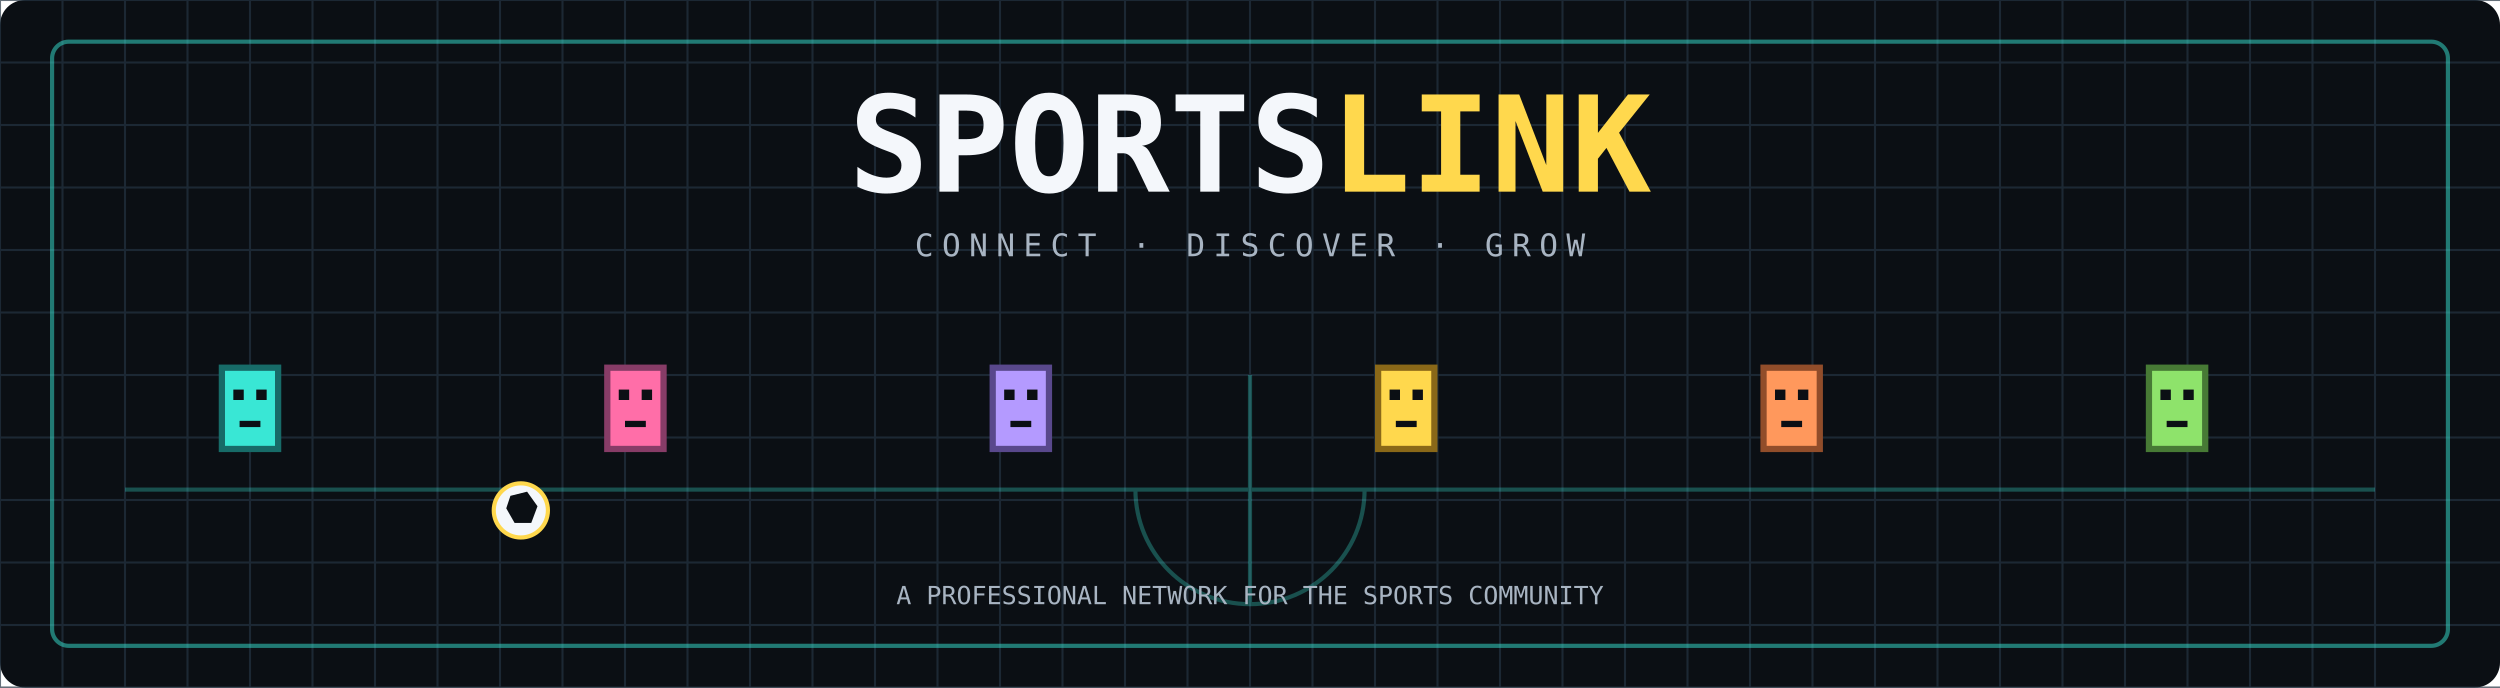
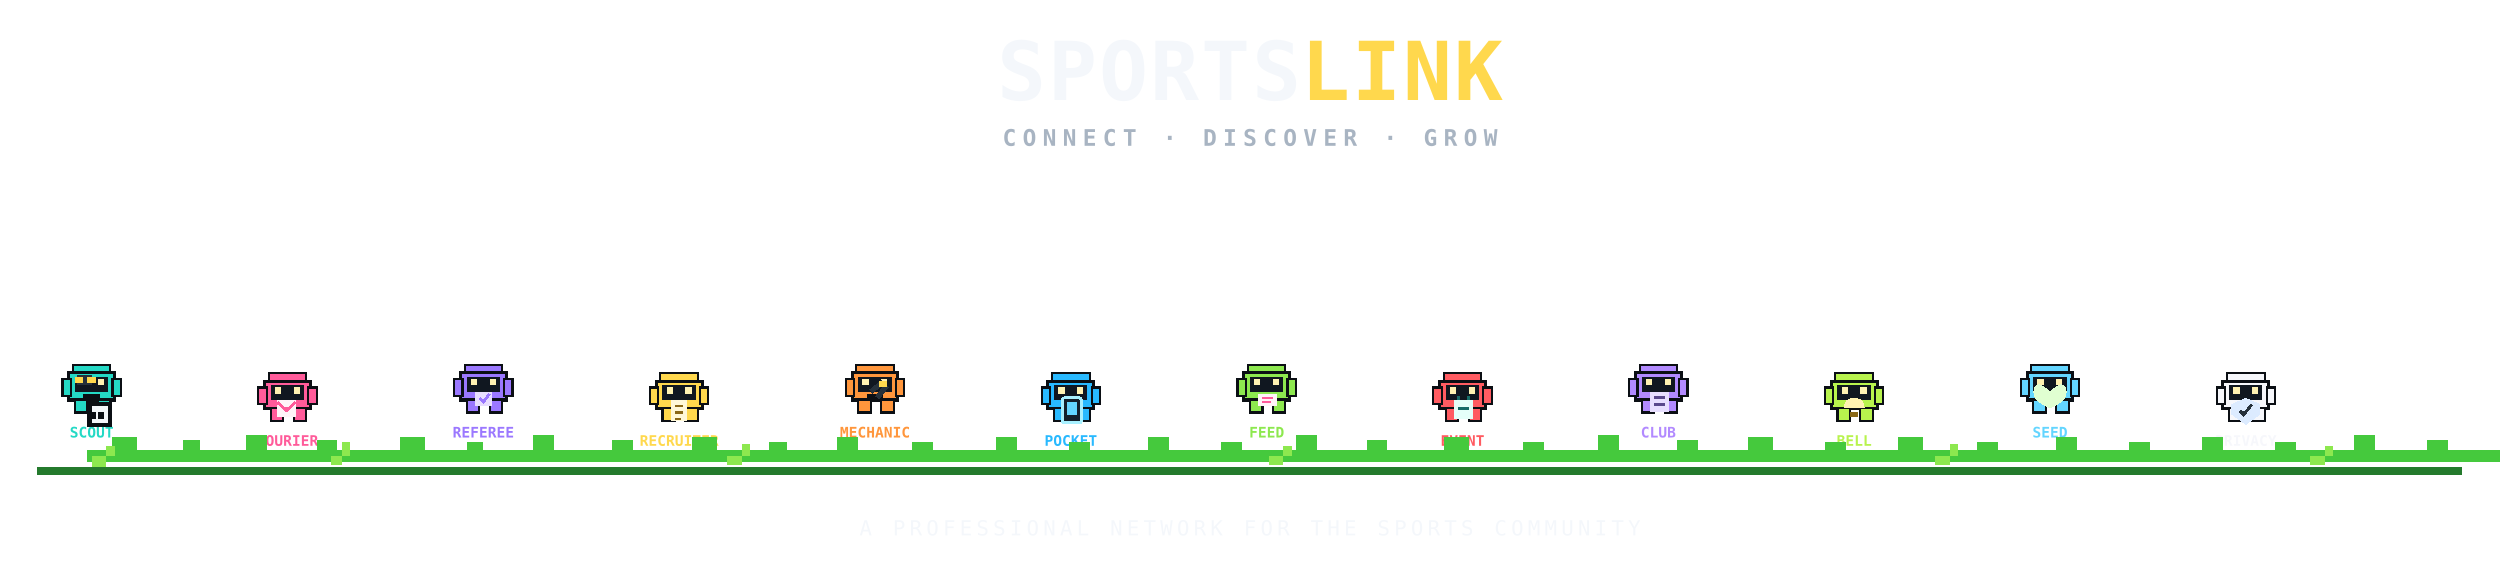
- <svg xmlns="http://www.w3.org/2000/svg" viewBox="0 0 1200 330" role="img" aria-labelledby="t d">
+ <svg xmlns="http://www.w3.org/2000/svg" viewBox="0 0 1200 270" role="img" aria-labelledby="title desc">
  <defs>
-     <style>@keyframes run{0%,100%{transform:translateY(0)}50%{transform:translateY(-7px)}}@keyframes ball{0%,100%{transform:translate(0,0)}50%{transform:translate(130px,-32px)}}@keyframes pulse{0%,100%{opacity:.65}50%{opacity:1}}.bot{animation:run 1s steps(3,end) infinite}.ball{animation:ball 1.5s ease-in-out infinite}.word{animation:pulse 2s ease-in-out infinite}@media(prefers-reduced-motion:reduce){*{animation:none!important}}</style>
+     <style>@media(prefers-reduced-motion:reduce){animateTransform{display:none}}</style>
  </defs>
-   <rect width="1200" height="330" rx="12" fill="#0b0f14" />
-   <g stroke="#243342" stroke-width="1" opacity=".7">
-     <path d="M0 0V330" />
-     <path d="M30 0V330" />
-     <path d="M60 0V330" />
-     <path d="M90 0V330" />
-     <path d="M120 0V330" />
-     <path d="M150 0V330" />
-     <path d="M180 0V330" />
-     <path d="M210 0V330" />
-     <path d="M240 0V330" />
-     <path d="M270 0V330" />
-     <path d="M300 0V330" />
-     <path d="M330 0V330" />
-     <path d="M360 0V330" />
-     <path d="M390 0V330" />
-     <path d="M420 0V330" />
-     <path d="M450 0V330" />
-     <path d="M480 0V330" />
-     <path d="M510 0V330" />
-     <path d="M540 0V330" />
-     <path d="M570 0V330" />
-     <path d="M600 0V330" />
-     <path d="M630 0V330" />
-     <path d="M660 0V330" />
-     <path d="M690 0V330" />
-     <path d="M720 0V330" />
-     <path d="M750 0V330" />
-     <path d="M780 0V330" />
-     <path d="M810 0V330" />
-     <path d="M840 0V330" />
-     <path d="M870 0V330" />
-     <path d="M900 0V330" />
-     <path d="M930 0V330" />
-     <path d="M960 0V330" />
-     <path d="M990 0V330" />
-     <path d="M1020 0V330" />
-     <path d="M1050 0V330" />
-     <path d="M1080 0V330" />
-     <path d="M1110 0V330" />
-     <path d="M1140 0V330" />
-     <path d="M0 0H1200" />
-     <path d="M0 30H1200" />
-     <path d="M0 60H1200" />
-     <path d="M0 90H1200" />
-     <path d="M0 120H1200" />
-     <path d="M0 150H1200" />
-     <path d="M0 180H1200" />
-     <path d="M0 210H1200" />
-     <path d="M0 240H1200" />
-     <path d="M0 270H1200" />
-     <path d="M0 300H1200" />
-     <path d="M0 330H1200" />
-   </g>
-   <rect x="25" y="20" width="1150" height="290" rx="8" fill="none" stroke="#39E7D5" stroke-opacity=".5" stroke-width="2" />
-   <path d="M60 235H1140M600 180v110m-55-55a55 55 0 1 0 110 0" fill="none" stroke="#39E7D5" stroke-opacity=".3" stroke-width="2" />
-   <text class="word" x="600" y="92" text-anchor="middle" font-family="monospace" font-weight="900" font-size="64" fill="#F4F7FB">SPORTS<tspan fill="#FFD84D">LINK</tspan>
-   </text>
-   <text x="600" y="123" text-anchor="middle" font-family="monospace" font-size="15" letter-spacing="4" fill="#A8B4C2">CONNECT · DISCOVER · GROW</text>
-   <g class="bot" style="animation-delay:0s" transform="translate(105 175)">
-     <rect width="30" height="42" fill="#176B68" />
-     <rect x="3" y="3" width="24" height="36" fill="#39E7D5" />
-     <rect x="7" y="12" width="5" height="5" fill="#0b0f14" />
-     <rect x="18" y="12" width="5" height="5" fill="#0b0f14" />
-     <rect x="10" y="27" width="10" height="3" fill="#0b0f14" />
-   </g>
-   <g class="bot" style="animation-delay:-0.13s" transform="translate(290 175)">
-     <rect width="30" height="42" fill="#873C67" />
-     <rect x="3" y="3" width="24" height="36" fill="#FF6EA8" />
-     <rect x="7" y="12" width="5" height="5" fill="#0b0f14" />
-     <rect x="18" y="12" width="5" height="5" fill="#0b0f14" />
-     <rect x="10" y="27" width="10" height="3" fill="#0b0f14" />
-   </g>
-   <g class="bot" style="animation-delay:-0.26s" transform="translate(475 175)">
-     <rect width="30" height="42" fill="#59488C" />
-     <rect x="3" y="3" width="24" height="36" fill="#B49AFF" />
-     <rect x="7" y="12" width="5" height="5" fill="#0b0f14" />
-     <rect x="18" y="12" width="5" height="5" fill="#0b0f14" />
-     <rect x="10" y="27" width="10" height="3" fill="#0b0f14" />
-   </g>
-   <g class="bot" style="animation-delay:-0.39s" transform="translate(660 175)">
-     <rect width="30" height="42" fill="#8A6818" />
-     <rect x="3" y="3" width="24" height="36" fill="#FFD84D" />
-     <rect x="7" y="12" width="5" height="5" fill="#0b0f14" />
-     <rect x="18" y="12" width="5" height="5" fill="#0b0f14" />
-     <rect x="10" y="27" width="10" height="3" fill="#0b0f14" />
-   </g>
-   <g class="bot" style="animation-delay:-0.52s" transform="translate(845 175)">
-     <rect width="30" height="42" fill="#914D2A" />
-     <rect x="3" y="3" width="24" height="36" fill="#FF985C" />
-     <rect x="7" y="12" width="5" height="5" fill="#0b0f14" />
-     <rect x="18" y="12" width="5" height="5" fill="#0b0f14" />
-     <rect x="10" y="27" width="10" height="3" fill="#0b0f14" />
-   </g>
-   <g class="bot" style="animation-delay:-0.65s" transform="translate(1030 175)">
-     <rect width="30" height="42" fill="#477A35" />
-     <rect x="3" y="3" width="24" height="36" fill="#8EE36B" />
-     <rect x="7" y="12" width="5" height="5" fill="#0b0f14" />
-     <rect x="18" y="12" width="5" height="5" fill="#0b0f14" />
-     <rect x="10" y="27" width="10" height="3" fill="#0b0f14" />
-   </g>
-   <g class="ball">
-     <circle cx="250" cy="245" r="13" fill="#F4F7FB" stroke="#FFD84D" stroke-width="2" />
-     <path d="m245 238 8-2 5 7-3 8h-8l-4-7z" fill="#0b0f14" />
-   </g>
-   <text x="600" y="290" text-anchor="middle" font-family="monospace" font-size="12" fill="#A8B4C2">A PROFESSIONAL NETWORK FOR THE SPORTS COMMUNITY</text>
+   <g font-family="monospace" font-weight="bold" text-anchor="middle">
+     <text x="600" y="48" font-size="39" letter-spacing="1" fill="#F4F7FB">SPORTS<tspan fill="#FFD84D">LINK</tspan>
+     </text>
+     <text x="600" y="70" font-size="11" letter-spacing="3" fill="#A8B4C2">CONNECT · DISCOVER · GROW</text>
+   </g>
+   <g transform="translate(30 173)">
+     <animateTransform attributeName="transform" type="translate" values="30 173;30 168;30 173" dur="1.25s" repeatCount="indefinite" begin="0s" />
+     <g shape-rendering="crispEdges">
+       <rect x="5" y="2" width="18" height="4" fill="#24D9C5" stroke="#0B0F14" stroke-width="1" />
+       <rect x="3" y="6" width="22" height="13" fill="#24D9C5" stroke="#0B0F14" stroke-width="1.5" />
+       <rect x="6" y="8" width="16" height="7" fill="#101720" />
+       <rect x="8" y="9" width="3" height="3" fill="#FFF2B2" />
+       <rect x="17" y="9" width="3" height="3" fill="#FFF2B2" />
+       <rect x="10" y="16" width="8" height="2" fill="#0B0F14" />
+       <rect x="6" y="19" width="6" height="6" fill="#24D9C5" stroke="#0B0F14" stroke-width="1" />
+       <rect x="17" y="19" width="6" height="6" fill="#24D9C5" stroke="#0B0F14" stroke-width="1" />
+       <rect x="0" y="9" width="4" height="8" fill="#24D9C5" stroke="#0B0F14" stroke-width="1" />
+       <rect x="24" y="9" width="4" height="8" fill="#24D9C5" stroke="#0B0F14" stroke-width="1" />
+       <rect x="7" y="7" width="7" height="5" fill="#26313B" />
+       <rect x="6" y="8" width="4" height="3" fill="#FFD84D" />
+       <rect x="12" y="8" width="4" height="3" fill="#FFD84D" />
+       <path d="M10 9h2" stroke="#26313B" stroke-width="1" />
+     </g>
+     <text x="14" y="37" text-anchor="middle" fill="#24D9C5" font-family="monospace" font-size="7" font-weight="bold">SCOUT</text>
+   </g>
+   <g transform="translate(124 177)">
+     <animateTransform attributeName="transform" type="translate" values="124 177;124 172;124 177" dur="1.42s" repeatCount="indefinite" begin="0.11s" />
+     <g shape-rendering="crispEdges">
+       <rect x="5" y="2" width="18" height="4" fill="#FF5B9A" stroke="#0B0F14" stroke-width="1" />
+       <rect x="3" y="6" width="22" height="13" fill="#FF5B9A" stroke="#0B0F14" stroke-width="1.5" />
+       <rect x="6" y="8" width="16" height="7" fill="#101720" />
+       <rect x="8" y="9" width="3" height="3" fill="#FFF2B2" />
+       <rect x="17" y="9" width="3" height="3" fill="#FFF2B2" />
+       <rect x="10" y="16" width="8" height="2" fill="#0B0F14" />
+       <rect x="6" y="19" width="6" height="6" fill="#FF5B9A" stroke="#0B0F14" stroke-width="1" />
+       <rect x="17" y="19" width="6" height="6" fill="#FF5B9A" stroke="#0B0F14" stroke-width="1" />
+       <rect x="0" y="9" width="4" height="8" fill="#FF5B9A" stroke="#0B0F14" stroke-width="1" />
+       <rect x="24" y="9" width="4" height="8" fill="#FF5B9A" stroke="#0B0F14" stroke-width="1" />
+       <rect x="9" y="15" width="9" height="8" fill="#FFF4F8" />
+       <path d="M9 16l4.5 4 4.5-4" fill="none" stroke="#FF5B9A" stroke-width="1.5" />
+     </g>
+     <text x="14" y="37" text-anchor="middle" fill="#FF5B9A" font-family="monospace" font-size="7" font-weight="bold">COURIER</text>
+   </g>
+   <g transform="translate(218 173)">
+     <animateTransform attributeName="transform" type="translate" values="218 173;218 168;218 173" dur="1.59s" repeatCount="indefinite" begin="0.22s" />
+     <g shape-rendering="crispEdges">
+       <rect x="5" y="2" width="18" height="4" fill="#9B78FF" stroke="#0B0F14" stroke-width="1" />
+       <rect x="3" y="6" width="22" height="13" fill="#9B78FF" stroke="#0B0F14" stroke-width="1.5" />
+       <rect x="6" y="8" width="16" height="7" fill="#101720" />
+       <rect x="8" y="9" width="3" height="3" fill="#FFF2B2" />
+       <rect x="17" y="9" width="3" height="3" fill="#FFF2B2" />
+       <rect x="10" y="16" width="8" height="2" fill="#0B0F14" />
+       <rect x="6" y="19" width="6" height="6" fill="#9B78FF" stroke="#0B0F14" stroke-width="1" />
+       <rect x="17" y="19" width="6" height="6" fill="#9B78FF" stroke="#0B0F14" stroke-width="1" />
+       <rect x="0" y="9" width="4" height="8" fill="#9B78FF" stroke="#0B0F14" stroke-width="1" />
+       <rect x="24" y="9" width="4" height="8" fill="#9B78FF" stroke="#0B0F14" stroke-width="1" />
+       <path d="M10 15h8v7h-8z" fill="#E8DEFF" />
+       <path d="M12 18l2 2 3-4" fill="none" stroke="#9B78FF" stroke-width="1.5" />
+     </g>
+     <text x="14" y="37" text-anchor="middle" fill="#9B78FF" font-family="monospace" font-size="7" font-weight="bold">REFEREE</text>
+   </g>
+   <g transform="translate(312 177)">
+     <animateTransform attributeName="transform" type="translate" values="312 177;312 172;312 177" dur="1.76s" repeatCount="indefinite" begin="0.33s" />
+     <g shape-rendering="crispEdges">
+       <rect x="5" y="2" width="18" height="4" fill="#FFD84D" stroke="#0B0F14" stroke-width="1" />
+       <rect x="3" y="6" width="22" height="13" fill="#FFD84D" stroke="#0B0F14" stroke-width="1.5" />
+       <rect x="6" y="8" width="16" height="7" fill="#101720" />
+       <rect x="8" y="9" width="3" height="3" fill="#FFF2B2" />
+       <rect x="17" y="9" width="3" height="3" fill="#FFF2B2" />
+       <rect x="10" y="16" width="8" height="2" fill="#0B0F14" />
+       <rect x="6" y="19" width="6" height="6" fill="#FFD84D" stroke="#0B0F14" stroke-width="1" />
+       <rect x="17" y="19" width="6" height="6" fill="#FFD84D" stroke="#0B0F14" stroke-width="1" />
+       <rect x="0" y="9" width="4" height="8" fill="#FFD84D" stroke="#0B0F14" stroke-width="1" />
+       <rect x="24" y="9" width="4" height="8" fill="#FFD84D" stroke="#0B0F14" stroke-width="1" />
+       <rect x="10" y="15" width="8" height="10" fill="#FFF8D8" />
+       <path d="M12 18h4m-4 3h4m-4 3h3" stroke="#8A6818" stroke-width="1" />
+     </g>
+     <text x="14" y="37" text-anchor="middle" fill="#FFD84D" font-family="monospace" font-size="7" font-weight="bold">RECRUITER</text>
+   </g>
+   <g transform="translate(406 173)">
+     <animateTransform attributeName="transform" type="translate" values="406 173;406 168;406 173" dur="1.25s" repeatCount="indefinite" begin="0.44s" />
+     <g shape-rendering="crispEdges">
+       <rect x="5" y="2" width="18" height="4" fill="#FF963C" stroke="#0B0F14" stroke-width="1" />
+       <rect x="3" y="6" width="22" height="13" fill="#FF963C" stroke="#0B0F14" stroke-width="1.5" />
+       <rect x="6" y="8" width="16" height="7" fill="#101720" />
+       <rect x="8" y="9" width="3" height="3" fill="#FFF2B2" />
+       <rect x="17" y="9" width="3" height="3" fill="#FFF2B2" />
+       <rect x="10" y="16" width="8" height="2" fill="#0B0F14" />
+       <rect x="6" y="19" width="6" height="6" fill="#FF963C" stroke="#0B0F14" stroke-width="1" />
+       <rect x="17" y="19" width="6" height="6" fill="#FF963C" stroke="#0B0F14" stroke-width="1" />
+       <rect x="0" y="9" width="4" height="8" fill="#FF963C" stroke="#0B0F14" stroke-width="1" />
+       <rect x="24" y="9" width="4" height="8" fill="#FF963C" stroke="#0B0F14" stroke-width="1" />
+       <path d="M12 15l5-4 2 2-4 5" stroke="#26313B" stroke-width="2.5" fill="none" />
+       <rect x="16" y="10" width="4" height="3" fill="#FFD84D" />
+     </g>
+     <text x="14" y="37" text-anchor="middle" fill="#FF963C" font-family="monospace" font-size="7" font-weight="bold">MECHANIC</text>
+   </g>
+   <g transform="translate(500 177)">
+     <animateTransform attributeName="transform" type="translate" values="500 177;500 172;500 177" dur="1.42s" repeatCount="indefinite" begin="0.55s" />
+     <g shape-rendering="crispEdges">
+       <rect x="5" y="2" width="18" height="4" fill="#28B9FF" stroke="#0B0F14" stroke-width="1" />
+       <rect x="3" y="6" width="22" height="13" fill="#28B9FF" stroke="#0B0F14" stroke-width="1.5" />
+       <rect x="6" y="8" width="16" height="7" fill="#101720" />
+       <rect x="8" y="9" width="3" height="3" fill="#FFF2B2" />
+       <rect x="17" y="9" width="3" height="3" fill="#FFF2B2" />
+       <rect x="10" y="16" width="8" height="2" fill="#0B0F14" />
+       <rect x="6" y="19" width="6" height="6" fill="#28B9FF" stroke="#0B0F14" stroke-width="1" />
+       <rect x="17" y="19" width="6" height="6" fill="#28B9FF" stroke="#0B0F14" stroke-width="1" />
+       <rect x="0" y="9" width="4" height="8" fill="#28B9FF" stroke="#0B0F14" stroke-width="1" />
+       <rect x="24" y="9" width="4" height="8" fill="#28B9FF" stroke="#0B0F14" stroke-width="1" />
+       <rect x="10" y="14" width="9" height="12" rx="1" fill="#14202B" stroke="#A8F0FF" stroke-width="1.5" />
+       <rect x="12" y="16" width="5" height="6" fill="#63D5FF" />
+     </g>
+     <text x="14" y="37" text-anchor="middle" fill="#28B9FF" font-family="monospace" font-size="7" font-weight="bold">POCKET</text>
+   </g>
+   <g transform="translate(594 173)">
+     <animateTransform attributeName="transform" type="translate" values="594 173;594 168;594 173" dur="1.59s" repeatCount="indefinite" begin="0.66s" />
+     <g shape-rendering="crispEdges">
+       <rect x="5" y="2" width="18" height="4" fill="#8DE84F" stroke="#0B0F14" stroke-width="1" />
+       <rect x="3" y="6" width="22" height="13" fill="#8DE84F" stroke="#0B0F14" stroke-width="1.5" />
+       <rect x="6" y="8" width="16" height="7" fill="#101720" />
+       <rect x="8" y="9" width="3" height="3" fill="#FFF2B2" />
+       <rect x="17" y="9" width="3" height="3" fill="#FFF2B2" />
+       <rect x="10" y="16" width="8" height="2" fill="#0B0F14" />
+       <rect x="6" y="19" width="6" height="6" fill="#8DE84F" stroke="#0B0F14" stroke-width="1" />
+       <rect x="17" y="19" width="6" height="6" fill="#8DE84F" stroke="#0B0F14" stroke-width="1" />
+       <rect x="0" y="9" width="4" height="8" fill="#8DE84F" stroke="#0B0F14" stroke-width="1" />
+       <rect x="24" y="9" width="4" height="8" fill="#8DE84F" stroke="#0B0F14" stroke-width="1" />
+       <rect x="10" y="16" width="9" height="6" fill="#FFF4F8" />
+       <path d="M12 18h5m-5 2h4" stroke="#FF5B9A" stroke-width="1" />
+     </g>
+     <text x="14" y="37" text-anchor="middle" fill="#8DE84F" font-family="monospace" font-size="7" font-weight="bold">FEED</text>
+   </g>
+   <g transform="translate(688 177)">
+     <animateTransform attributeName="transform" type="translate" values="688 177;688 172;688 177" dur="1.76s" repeatCount="indefinite" begin="0.77s" />
+     <g shape-rendering="crispEdges">
+       <rect x="5" y="2" width="18" height="4" fill="#FF5B61" stroke="#0B0F14" stroke-width="1" />
+       <rect x="3" y="6" width="22" height="13" fill="#FF5B61" stroke="#0B0F14" stroke-width="1.5" />
+       <rect x="6" y="8" width="16" height="7" fill="#101720" />
+       <rect x="8" y="9" width="3" height="3" fill="#FFF2B2" />
+       <rect x="17" y="9" width="3" height="3" fill="#FFF2B2" />
+       <rect x="10" y="16" width="8" height="2" fill="#0B0F14" />
+       <rect x="6" y="19" width="6" height="6" fill="#FF5B61" stroke="#0B0F14" stroke-width="1" />
+       <rect x="17" y="19" width="6" height="6" fill="#FF5B61" stroke="#0B0F14" stroke-width="1" />
+       <rect x="0" y="9" width="4" height="8" fill="#FF5B61" stroke="#0B0F14" stroke-width="1" />
+       <rect x="24" y="9" width="4" height="8" fill="#FF5B61" stroke="#0B0F14" stroke-width="1" />
+       <rect x="10" y="15" width="9" height="9" fill="#E5FFF9" />
+       <path d="M12 15v-2m5 2v-2m-5 6h5" stroke="#176B68" stroke-width="1.5" />
+     </g>
+     <text x="14" y="37" text-anchor="middle" fill="#FF5B61" font-family="monospace" font-size="7" font-weight="bold">EVENT</text>
+   </g>
+   <g transform="translate(782 173)">
+     <animateTransform attributeName="transform" type="translate" values="782 173;782 168;782 173" dur="1.25s" repeatCount="indefinite" begin="0.88s" />
+     <g shape-rendering="crispEdges">
+       <rect x="5" y="2" width="18" height="4" fill="#B28AFF" stroke="#0B0F14" stroke-width="1" />
+       <rect x="3" y="6" width="22" height="13" fill="#B28AFF" stroke="#0B0F14" stroke-width="1.5" />
+       <rect x="6" y="8" width="16" height="7" fill="#101720" />
+       <rect x="8" y="9" width="3" height="3" fill="#FFF2B2" />
+       <rect x="17" y="9" width="3" height="3" fill="#FFF2B2" />
+       <rect x="10" y="16" width="8" height="2" fill="#0B0F14" />
+       <rect x="6" y="19" width="6" height="6" fill="#B28AFF" stroke="#0B0F14" stroke-width="1" />
+       <rect x="17" y="19" width="6" height="6" fill="#B28AFF" stroke="#0B0F14" stroke-width="1" />
+       <rect x="0" y="9" width="4" height="8" fill="#B28AFF" stroke="#0B0F14" stroke-width="1" />
+       <rect x="24" y="9" width="4" height="8" fill="#B28AFF" stroke="#0B0F14" stroke-width="1" />
+       <path d="M10 15h9v10h-9z" fill="#E7DEFF" />
+       <path d="M12 18h5m-5 3h5" stroke="#59488C" stroke-width="1.5" />
+     </g>
+     <text x="14" y="37" text-anchor="middle" fill="#B28AFF" font-family="monospace" font-size="7" font-weight="bold">CLUB</text>
+   </g>
+   <g transform="translate(876 177)">
+     <animateTransform attributeName="transform" type="translate" values="876 177;876 172;876 177" dur="1.42s" repeatCount="indefinite" begin="0.99s" />
+     <g shape-rendering="crispEdges">
+       <rect x="5" y="2" width="18" height="4" fill="#B8F34D" stroke="#0B0F14" stroke-width="1" />
+       <rect x="3" y="6" width="22" height="13" fill="#B8F34D" stroke="#0B0F14" stroke-width="1.5" />
+       <rect x="6" y="8" width="16" height="7" fill="#101720" />
+       <rect x="8" y="9" width="3" height="3" fill="#FFF2B2" />
+       <rect x="17" y="9" width="3" height="3" fill="#FFF2B2" />
+       <rect x="10" y="16" width="8" height="2" fill="#0B0F14" />
+       <rect x="6" y="19" width="6" height="6" fill="#B8F34D" stroke="#0B0F14" stroke-width="1" />
+       <rect x="17" y="19" width="6" height="6" fill="#B8F34D" stroke="#0B0F14" stroke-width="1" />
+       <rect x="0" y="9" width="4" height="8" fill="#B8F34D" stroke="#0B0F14" stroke-width="1" />
+       <rect x="24" y="9" width="4" height="8" fill="#B8F34D" stroke="#0B0F14" stroke-width="1" />
+       <path d="M14 14q-5 0-5 5h10q0-5-5-5z" fill="#FFF2B2" />
+       <rect x="12" y="21" width="4" height="2" fill="#8A6818" />
+     </g>
+     <text x="14" y="37" text-anchor="middle" fill="#B8F34D" font-family="monospace" font-size="7" font-weight="bold">BELL</text>
+   </g>
+   <g transform="translate(970 173)">
+     <animateTransform attributeName="transform" type="translate" values="970 173;970 168;970 173" dur="1.59s" repeatCount="indefinite" begin="1.1s" />
+     <g shape-rendering="crispEdges">
+       <rect x="5" y="2" width="18" height="4" fill="#63D5FF" stroke="#0B0F14" stroke-width="1" />
+       <rect x="3" y="6" width="22" height="13" fill="#63D5FF" stroke="#0B0F14" stroke-width="1.5" />
+       <rect x="6" y="8" width="16" height="7" fill="#101720" />
+       <rect x="8" y="9" width="3" height="3" fill="#FFF2B2" />
+       <rect x="17" y="9" width="3" height="3" fill="#FFF2B2" />
+       <rect x="10" y="16" width="8" height="2" fill="#0B0F14" />
+       <rect x="6" y="19" width="6" height="6" fill="#63D5FF" stroke="#0B0F14" stroke-width="1" />
+       <rect x="17" y="19" width="6" height="6" fill="#63D5FF" stroke="#0B0F14" stroke-width="1" />
+       <rect x="0" y="9" width="4" height="8" fill="#63D5FF" stroke="#0B0F14" stroke-width="1" />
+       <rect x="24" y="9" width="4" height="8" fill="#63D5FF" stroke="#0B0F14" stroke-width="1" />
+       <path d="M14 15q-7-7-8 0 0 5 8 8 8-3 8-8-1-7-8 0z" fill="#E0FFD1" />
+     </g>
+     <text x="14" y="37" text-anchor="middle" fill="#63D5FF" font-family="monospace" font-size="7" font-weight="bold">SEED</text>
+   </g>
+   <g transform="translate(1064 177)">
+     <animateTransform attributeName="transform" type="translate" values="1064 177;1064 172;1064 177" dur="1.76s" repeatCount="indefinite" begin="1.21s" />
+     <g shape-rendering="crispEdges">
+       <rect x="5" y="2" width="18" height="4" fill="#F6F7FB" stroke="#0B0F14" stroke-width="1" />
+       <rect x="3" y="6" width="22" height="13" fill="#F6F7FB" stroke="#0B0F14" stroke-width="1.5" />
+       <rect x="6" y="8" width="16" height="7" fill="#101720" />
+       <rect x="8" y="9" width="3" height="3" fill="#FFF2B2" />
+       <rect x="17" y="9" width="3" height="3" fill="#FFF2B2" />
+       <rect x="10" y="16" width="8" height="2" fill="#0B0F14" />
+       <rect x="6" y="19" width="6" height="6" fill="#F6F7FB" stroke="#0B0F14" stroke-width="1" />
+       <rect x="17" y="19" width="6" height="6" fill="#F6F7FB" stroke="#0B0F14" stroke-width="1" />
+       <rect x="0" y="9" width="4" height="8" fill="#F6F7FB" stroke="#0B0F14" stroke-width="1" />
+       <rect x="24" y="9" width="4" height="8" fill="#F6F7FB" stroke="#0B0F14" stroke-width="1" />
+       <path d="M14 14l7 3v5l-7 5-7-5v-5z" fill="#DCEBFF" />
+       <path d="M11 20l2 2 4-5" fill="none" stroke="#26313B" stroke-width="1.5" />
+     </g>
+     <text x="14" y="37" text-anchor="middle" fill="#F6F7FB" font-family="monospace" font-size="7" font-weight="bold">PRIVACY</text>
+   </g>
+   <g shape-rendering="crispEdges">
+     <path d="M18 222h24v-6h12v-6h12v6h22v-5h8v5h22v-7h10v7h24v-5h10v5h30v-6h12v6h20v-4h8v4h24v-7h10v7h28v-5h10v5h28v-6h12v6h25v-4h9v4h24v-6h10v6h26v-4h10v4h30v-6h10v6h25v-4h10v4h28v-6h10v6h25v-4h10v4h26v-7h10v7h24v-5h10v5h27v-6h12v6h26v-4h10v4h26v-7h10v7h28v-5h10v5h24v-6h12v6h25v-4h10v4h25v-6h12v6h26v-4h10v4h28v-6h10v6h25v-4h10v4h25v-6h10v6h25v-4h10v4h28v-7h10v7h25v-5h10v5h27v-6h10v6h20v-4h10v4h20v-6h10v6h20v-4h10v4h20v-6h10v6h15v6H18z" fill="#45C93D" />
+     <path d="M18 224h1164v4H18z" fill="#247A2D" />
+     <path d="M44 219h7v-5h4v5h-4v5h-7zm115 0h5v-7h4v7h-4v4h-5zm190 0h7v-6h4v6h-4v4h-7zm260 0h7v-5h4v5h-4v4h-7zm320 0h7v-6h4v6h-4v4h-7zm180 0h7v-5h4v5h-4v4h-7z" fill="#8DE84F" />
+   </g>
+   <g transform="translate(0 0)" shape-rendering="crispEdges">
+     <g>
+       <animateTransform attributeName="transform" type="translate" values="0 0;210 -24;440 0;690 -18;920 0;1160 -20;0 0" dur="7s" repeatCount="indefinite" />
+       <rect x="43" y="194" width="10" height="10" fill="#F4F7FB" stroke="#0B0F14" stroke-width="2" />
+       <rect x="47" y="198" width="3" height="3" fill="#0B0F14" />
+       <rect x="43" y="198" width="3" height="3" fill="#0B0F14" />
+     </g>
+   </g>
+   <text x="600" y="257" text-anchor="middle" font-family="monospace" font-size="10" letter-spacing="2" fill="#F4F7FB">A PROFESSIONAL NETWORK FOR THE SPORTS COMMUNITY</text>
</svg>
